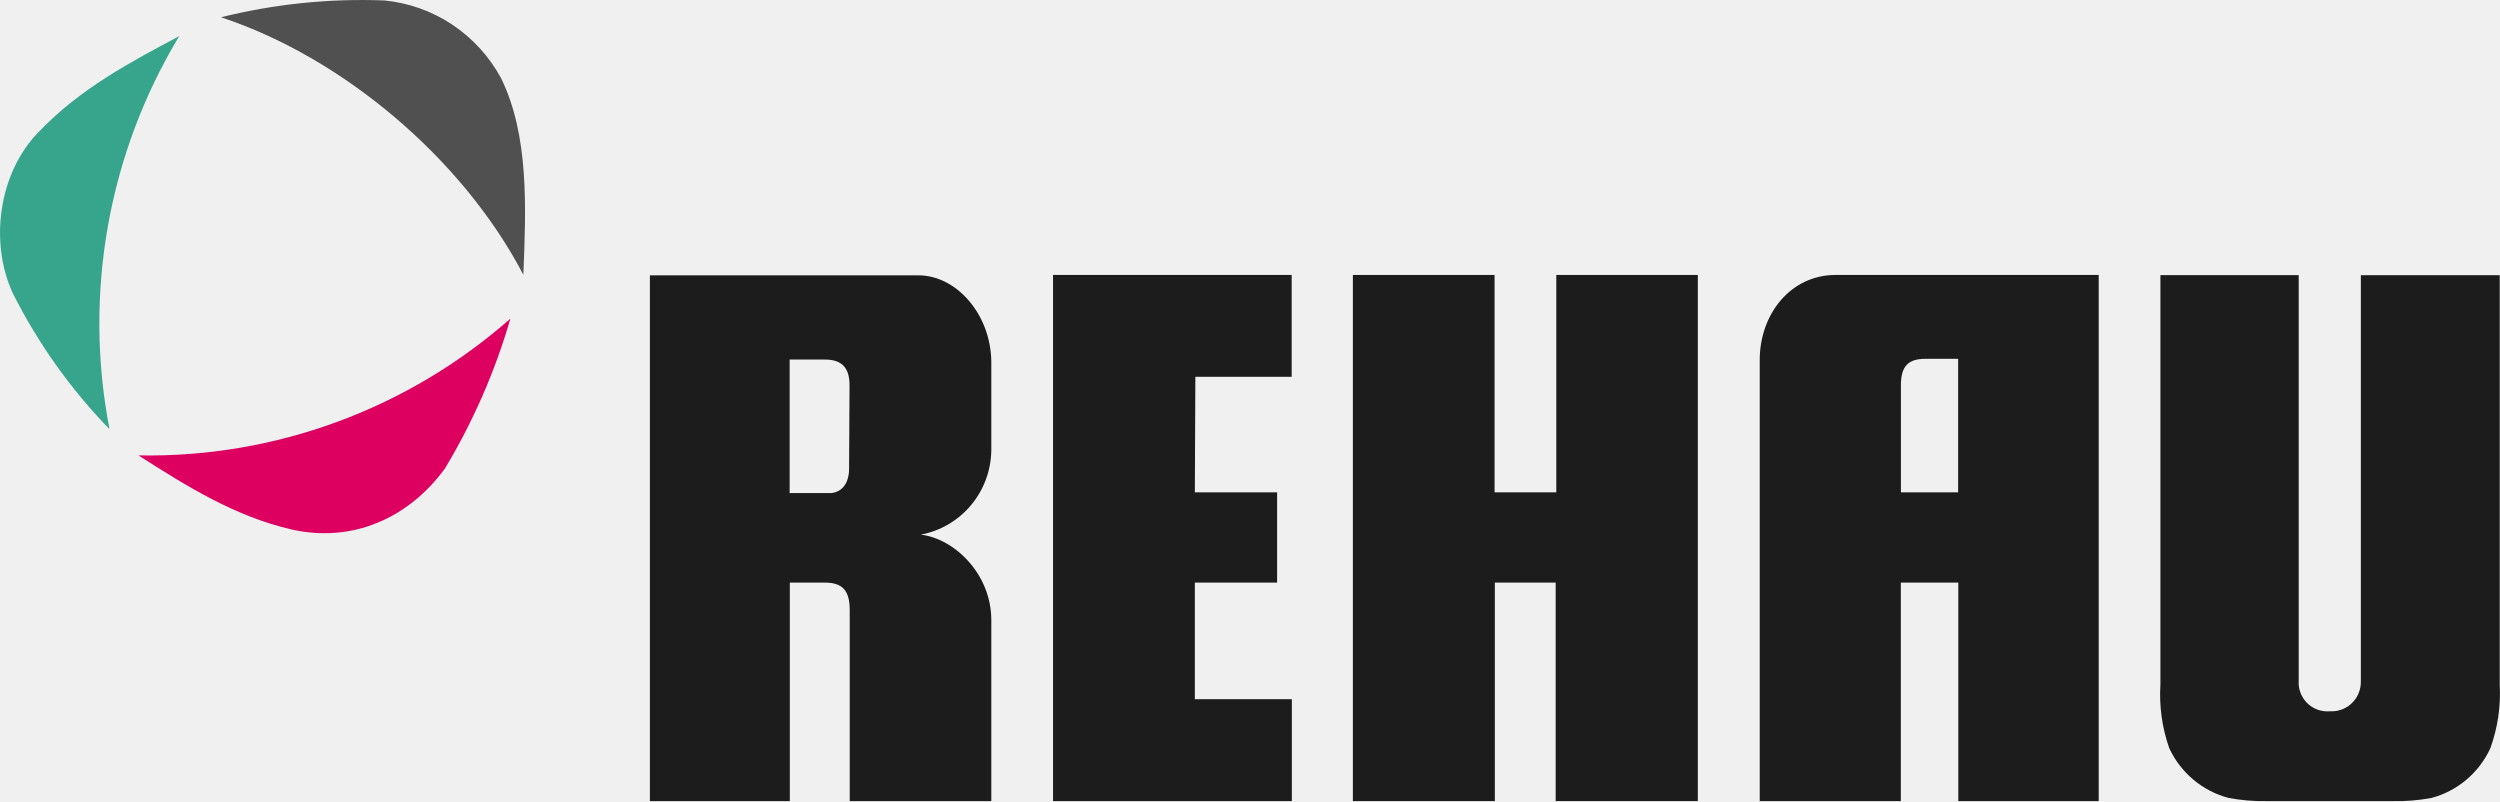
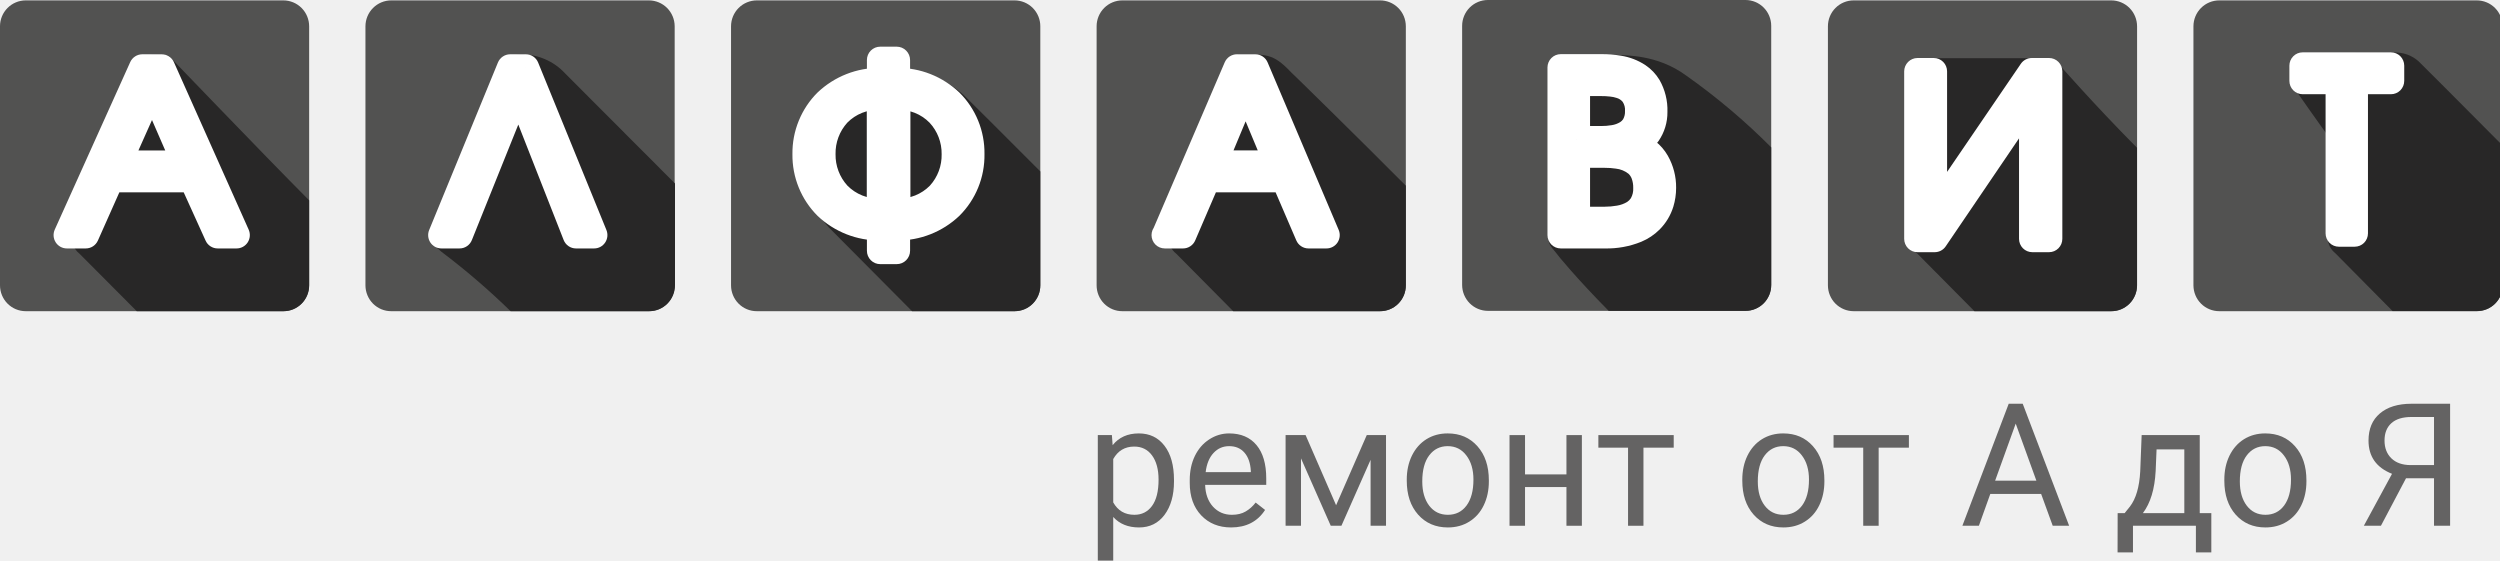
- <svg xmlns="http://www.w3.org/2000/svg" width="156" height="50" viewBox="0 0 156 50" fill="none">
-   <path d="M11.187 2.25C8.122 3.888 4.996 5.521 2.383 8.265C-0.05 10.77 -0.682 15.041 0.781 18.263C2.354 21.399 4.396 24.273 6.834 26.783C5.199 18.343 6.752 9.592 11.187 2.25V2.25Z" fill="#37A58C" />
-   <path d="M8.639 28.416C11.649 30.343 14.659 32.215 18.158 33.031C21.977 33.909 25.509 32.331 27.765 29.232C29.522 26.308 30.895 23.166 31.848 19.884C25.427 25.535 17.156 28.576 8.639 28.416V28.416Z" fill="#DD0060" />
-   <path d="M31.265 4.877C30.535 3.528 29.489 2.381 28.218 1.535C26.947 0.69 25.49 0.172 23.974 0.028C20.547 -0.105 17.119 0.249 13.789 1.078C21.311 3.549 28.844 9.842 32.657 17.146C32.828 12.942 33.015 8.443 31.265 4.877Z" fill="#505050" />
-   <path d="M155.4 46.684C155.857 45.417 156.056 44.07 155.983 42.724V17.174H147.317V42.524C147.321 42.765 147.277 43.004 147.189 43.228C147.102 43.452 146.971 43.656 146.805 43.828C146.639 44.001 146.441 44.139 146.222 44.235C146.003 44.33 145.767 44.381 145.529 44.385H145.342C144.871 44.417 144.406 44.26 144.05 43.948C143.693 43.636 143.473 43.194 143.438 42.719V17.169H134.81V42.719C134.727 44.064 134.914 45.413 135.36 46.684C135.714 47.444 136.229 48.117 136.869 48.653C137.509 49.19 138.258 49.578 139.063 49.789C139.838 49.936 140.625 50.003 141.413 49.989H149.331C150.122 50.004 150.913 49.941 151.692 49.8C152.5 49.59 153.251 49.202 153.893 48.663C154.534 48.124 155.049 47.448 155.4 46.684V46.684Z" fill="#1C1C1C" />
-   <path d="M114.539 17.157C111.738 17.157 109.785 19.601 109.807 22.523V49.989H118.611V36.353H122.198V49.989H130.958V17.157H114.539ZM122.187 30.721H118.616V24.056C118.616 22.84 119.068 22.39 120.163 22.39H122.187V30.721Z" fill="#1C1C1C" />
-   <path d="M97.113 17.157V30.721H93.261V17.157H84.419V49.989H93.278V36.353H97.074V49.989H105.944V17.157H97.113Z" fill="#1C1C1C" />
-   <path d="M74.591 23.512H80.6V17.157H65.71V49.989H80.611V43.629H74.558V36.353H79.692V30.721H74.558L74.591 23.512Z" fill="#1C1C1C" />
-   <path d="M57.457 33.361C58.679 33.133 59.786 32.484 60.589 31.525C61.391 30.566 61.84 29.356 61.858 28.101V22.547C61.809 19.575 59.658 17.181 57.313 17.181H40.553V49.991H49.285V36.355H51.486C52.587 36.355 53.022 36.871 53.022 38.06V49.991H61.858V38.699C61.858 35.8 59.542 33.605 57.457 33.361ZM52.983 29.101C53.016 30.09 52.603 30.678 51.883 30.767H49.274V22.436H51.475C52.576 22.436 53.027 22.991 53.011 24.102L52.983 29.101Z" fill="#1C1C1C" />
+ <svg xmlns="http://www.w3.org/2000/svg" width="183" height="41" viewBox="0 0 183 41" fill="none">
+   <g clip-path="url(#clip0_289_464)">
+     <path d="M85.936 35.241C85.936 36.251 85.706 37.065 85.246 37.683C84.787 38.3 84.164 38.609 83.379 38.609C82.578 38.609 81.948 38.353 81.488 37.842V41.038H80.359V31.849H81.39L81.445 32.585C81.905 32.012 82.543 31.726 83.361 31.726C84.154 31.726 84.78 32.027 85.24 32.628C85.704 33.229 85.936 34.065 85.936 35.137V35.241ZM84.807 35.112C84.807 34.364 84.648 33.773 84.331 33.339C84.014 32.906 83.579 32.689 83.025 32.689C82.342 32.689 81.83 32.994 81.488 33.603V36.775C81.826 37.38 82.342 37.683 83.038 37.683C83.579 37.683 84.008 37.468 84.325 37.039C84.646 36.605 84.807 35.963 84.807 35.112Z" fill="#646363" />
+     <path d="M90.115 38.609C89.22 38.609 88.492 38.315 87.93 37.726C87.369 37.133 87.089 36.341 87.089 35.352V35.143C87.089 34.484 87.213 33.898 87.461 33.382C87.713 32.863 88.063 32.458 88.51 32.168C88.962 31.873 89.45 31.726 89.974 31.726C90.832 31.726 91.499 32.01 91.975 32.579C92.451 33.147 92.689 33.961 92.689 35.02V35.493H88.217C88.234 36.147 88.423 36.677 88.785 37.081C89.151 37.482 89.614 37.683 90.176 37.683C90.574 37.683 90.912 37.601 91.188 37.437C91.465 37.274 91.707 37.057 91.914 36.787L92.604 37.327C92.051 38.182 91.221 38.609 90.115 38.609ZM89.974 32.658C89.519 32.658 89.136 32.826 88.827 33.161C88.518 33.493 88.327 33.959 88.254 34.56H91.561V34.474C91.528 33.898 91.373 33.452 91.097 33.137C90.82 32.818 90.446 32.658 89.974 32.658Z" fill="#646363" />
+     <path d="M97.802 36.983L100.047 31.849H101.456V38.486H100.327V33.658L98.192 38.486H97.411L95.233 33.554V38.486H94.105V31.849H95.569L97.802 36.983Z" fill="#646363" />
+     <path d="M102.975 35.106C102.975 34.456 103.101 33.871 103.353 33.352C103.61 32.832 103.963 32.431 104.415 32.149C104.87 31.867 105.389 31.726 105.971 31.726C106.869 31.726 107.595 32.039 108.149 32.665C108.706 33.29 108.984 34.123 108.984 35.161V35.241C108.984 35.887 108.86 36.468 108.612 36.983C108.368 37.495 108.016 37.893 107.557 38.18C107.101 38.466 106.577 38.609 105.983 38.609C105.088 38.609 104.362 38.296 103.805 37.67C103.252 37.045 102.975 36.217 102.975 35.186V35.106ZM104.11 35.241C104.11 35.977 104.279 36.568 104.616 37.014C104.958 37.46 105.413 37.683 105.983 37.683C106.556 37.683 107.012 37.458 107.349 37.008C107.687 36.554 107.856 35.92 107.856 35.106C107.856 34.378 107.683 33.789 107.337 33.339C106.996 32.886 106.54 32.658 105.971 32.658C105.413 32.658 104.964 32.881 104.622 33.327C104.281 33.773 104.11 34.411 104.11 35.241Z" fill="#646363" />
+     <path d="M115.793 38.486H114.664V35.652H111.632V38.486H110.497V31.849H111.632V34.726H114.664V31.849H115.793V38.486Z" fill="#646363" />
+     <path d="M122.516 32.769H120.301V38.486H119.173V32.769H117.001V31.849H122.516V32.769Z" fill="#646363" />
+     <path d="M127.536 35.106C127.536 34.456 127.662 33.871 127.914 33.352C128.17 32.832 128.524 32.431 128.976 32.149C129.431 31.867 129.95 31.726 130.531 31.726C131.43 31.726 132.156 32.039 132.709 32.665C133.267 33.29 133.545 34.123 133.545 35.161V35.241C133.545 35.887 133.421 36.468 133.173 36.983C132.929 37.495 132.577 37.893 132.118 38.18C131.662 38.466 131.137 38.609 130.544 38.609C129.649 38.609 128.923 38.296 128.366 37.67C127.813 37.045 127.536 36.217 127.536 35.186V35.106ZM128.671 35.241C128.671 35.977 128.839 36.568 129.177 37.014C129.519 37.46 129.974 37.683 130.544 37.683C131.117 37.683 131.573 37.458 131.91 37.008C132.248 36.554 132.417 35.92 132.417 35.106C132.417 34.378 132.244 33.789 131.898 33.339C131.556 32.886 131.101 32.658 130.531 32.658C129.974 32.658 129.525 32.881 129.183 33.327C128.842 33.773 128.671 34.411 128.671 35.241Z" fill="#646363" />
+     <path d="M139.731 32.769H137.517V38.486H136.388V32.769H134.216V31.849H139.731V32.769Z" fill="#646363" />
+     <path d="M149.411 36.155H145.69L144.854 38.486H143.646L147.038 29.554H148.063L151.461 38.486H150.259L149.411 36.155ZM146.043 35.186H149.063L147.55 31.008L146.043 35.186Z" fill="#646363" />
+     <path d="M155.524 37.56L155.915 37.075C156.354 36.503 156.604 35.644 156.665 34.499L156.769 31.849H161.021V37.56H161.869V40.437H160.74V38.486H156.134V40.437H155.006L155.012 37.56H155.524ZM156.86 37.56H159.892V32.898H157.861L157.794 34.48C157.725 35.801 157.413 36.828 156.86 37.56Z" fill="#646363" />
+     <path d="M162.821 35.106C162.821 34.456 162.947 33.871 163.199 33.352C163.455 32.832 163.809 32.431 164.261 32.149C164.716 31.867 165.235 31.726 165.816 31.726C166.715 31.726 167.441 32.039 167.994 32.665C168.551 33.29 168.83 34.123 168.83 35.161V35.241C168.83 35.887 168.706 36.468 168.458 36.983C168.214 37.495 167.862 37.893 167.402 38.18C166.947 38.466 166.422 38.609 165.828 38.609C164.934 38.609 164.208 38.296 163.65 37.67C163.097 37.045 162.821 36.217 162.821 35.186V35.106ZM163.956 35.241C163.956 35.977 164.124 36.568 164.462 37.014C164.804 37.46 165.259 37.683 165.828 37.683C166.402 37.683 166.857 37.458 167.195 37.008C167.533 36.554 167.701 35.92 167.701 35.106C167.701 34.378 167.529 33.789 167.183 33.339C166.841 32.886 166.386 32.658 165.816 32.658C165.259 32.658 164.81 32.881 164.468 33.327C164.126 33.773 163.956 34.411 163.956 35.241Z" fill="#646363" />
+     <path d="M178.17 38.486V35.008H176.121L174.284 38.486H173.034L175.096 34.683C173.949 34.229 173.375 33.417 173.375 32.248C173.375 31.397 173.652 30.736 174.205 30.266C174.762 29.792 175.535 29.554 176.523 29.554H179.348V38.486H178.17ZM174.547 32.248C174.547 32.787 174.713 33.221 175.047 33.548C175.384 33.875 175.852 34.041 176.45 34.045H178.17V30.524H176.505C175.87 30.524 175.384 30.675 175.047 30.978C174.713 31.28 174.547 31.703 174.547 32.248Z" fill="#646363" />
+     <path d="M20.742 22.779H1.883C1.636 22.779 1.391 22.73 1.163 22.635C0.934 22.54 0.727 22.401 0.552 22.225C0.377 22.049 0.238 21.84 0.143 21.61C0.049 21.381 0 21.134 0 20.886L0 1.923C0 1.421 0.198 0.939 0.552 0.584C0.905 0.229 1.384 0.029 1.883 0.029H20.742C21.242 0.029 21.721 0.229 22.075 0.584C22.429 0.939 22.629 1.42 22.63 1.923V20.886C22.63 21.135 22.581 21.381 22.486 21.611C22.391 21.842 22.252 22.05 22.076 22.227C21.901 22.402 21.693 22.542 21.464 22.637C21.235 22.732 20.989 22.78 20.742 22.779Z" fill="#525251" />
+     <path d="M11.009 4.066C10.383 4.066 10.131 4.3 9.908 4.891L5.34 16.834C5.224 17.139 5.209 17.473 5.296 17.786C5.384 18.1 5.569 18.377 5.825 18.577C5.854 18.611 7.694 20.461 10.01 22.779H20.742C20.99 22.78 21.235 22.732 21.464 22.637C21.693 22.542 21.901 22.402 22.077 22.226C22.252 22.05 22.392 21.841 22.486 21.611C22.581 21.381 22.63 21.135 22.63 20.886V14.667C18.844 10.855 12.563 4.285 12.495 4.232C12.213 3.866 11.568 4.012 11.092 4.012" fill="#282727" />
+     <path d="M4.893 17.21H6.276L8.13 13.101H14.077L15.931 17.21H17.319L11.839 4.949H10.417L4.893 17.21ZM8.635 11.988L11.13 6.375L13.591 11.988H8.635Z" fill="white" />
+     <path d="M4.893 17.21V18.186H6.276C6.464 18.187 6.648 18.133 6.805 18.031C6.963 17.928 7.088 17.782 7.165 17.61L8.737 14.077H13.446L15.048 17.61C15.124 17.782 15.248 17.927 15.405 18.029C15.562 18.131 15.744 18.186 15.931 18.186H17.319C17.481 18.186 17.641 18.145 17.783 18.067C17.925 17.989 18.045 17.876 18.133 17.74C18.221 17.603 18.273 17.446 18.285 17.284C18.298 17.121 18.269 16.959 18.203 16.81L12.727 4.544C12.65 4.373 12.525 4.228 12.367 4.127C12.21 4.026 12.026 3.972 11.839 3.973H10.417C10.231 3.973 10.048 4.027 9.892 4.128C9.735 4.229 9.611 4.374 9.533 4.544L4.009 16.805C3.942 16.954 3.913 17.117 3.924 17.28C3.936 17.443 3.988 17.601 4.076 17.738C4.164 17.876 4.285 17.989 4.428 18.067C4.57 18.145 4.73 18.186 4.893 18.186V17.21L5.776 17.61L11.043 5.925H11.213L16.446 17.61L17.334 17.21V16.234H16.572L14.975 12.691C14.896 12.519 14.769 12.374 14.61 12.273C14.45 12.173 14.265 12.121 14.077 12.124H8.131C7.945 12.124 7.763 12.177 7.606 12.277C7.45 12.378 7.325 12.521 7.247 12.691L5.655 16.229H4.893V17.205L5.776 17.606L4.893 17.205V17.21ZM8.635 11.988L9.519 12.388L11.126 8.786L12.096 11.016H8.635V11.992L9.519 12.393L8.635 11.992V12.969H13.591C13.752 12.968 13.911 12.928 14.053 12.851C14.194 12.774 14.315 12.662 14.403 12.527C14.491 12.391 14.544 12.236 14.557 12.074C14.571 11.913 14.544 11.751 14.48 11.602L12.019 5.979C11.943 5.806 11.818 5.659 11.66 5.556C11.503 5.453 11.319 5.398 11.13 5.398C10.943 5.398 10.759 5.452 10.601 5.554C10.444 5.656 10.319 5.802 10.242 5.974L7.766 11.592C7.701 11.741 7.673 11.904 7.686 12.066C7.699 12.228 7.752 12.384 7.841 12.52C7.929 12.657 8.05 12.768 8.192 12.846C8.334 12.923 8.493 12.964 8.655 12.964V11.988H8.635Z" fill="white" />
+     <path d="M47.497 22.779H28.639C28.392 22.78 28.146 22.732 27.917 22.637C27.688 22.542 27.48 22.402 27.304 22.227C27.129 22.05 26.99 21.842 26.895 21.611C26.8 21.381 26.751 21.135 26.751 20.886V1.923C26.752 1.42 26.952 0.939 27.306 0.584C27.66 0.229 28.139 0.029 28.639 0.029H47.497C47.997 0.029 48.477 0.229 48.831 0.584C49.185 0.939 49.384 1.42 49.386 1.923V20.886C49.386 21.135 49.337 21.381 49.242 21.611C49.147 21.842 49.008 22.05 48.832 22.227C48.657 22.402 48.449 22.542 48.22 22.637C47.991 22.732 47.745 22.78 47.497 22.779Z" fill="#525251" />
+     <path d="M37.479 4.056L36.945 4.139C36.532 4.139 32.037 15.795 32.037 16.629L31.421 17.157C31.421 17.645 31.96 18.133 32.314 18.43C34.091 19.772 35.782 21.224 37.377 22.779H47.522C47.77 22.78 48.015 22.732 48.244 22.637C48.473 22.542 48.681 22.402 48.857 22.226C49.032 22.05 49.172 21.841 49.266 21.611C49.361 21.381 49.41 21.135 49.41 20.886V13.432C45.75 9.762 41.416 5.418 41.362 5.369C40.948 4.921 40.444 4.566 39.883 4.327C39.323 4.088 38.718 3.971 38.11 3.983" fill="#282727" />
+     <path d="M38.493 4.944H37.347L32.309 17.21H33.639L37.92 6.487L42.162 17.21H43.492L38.493 4.944Z" fill="white" />
+     <path d="M38.493 4.949V3.973H37.343C37.152 3.974 36.965 4.031 36.806 4.138C36.647 4.245 36.523 4.396 36.45 4.573L31.416 16.834C31.354 16.983 31.33 17.144 31.345 17.304C31.36 17.464 31.415 17.618 31.503 17.752C31.592 17.886 31.713 17.996 31.854 18.072C31.996 18.148 32.154 18.187 32.314 18.186H33.639C33.834 18.187 34.024 18.128 34.185 18.018C34.346 17.909 34.47 17.753 34.542 17.571L37.94 9.118L41.26 17.571C41.332 17.752 41.456 17.907 41.616 18.017C41.776 18.127 41.965 18.186 42.158 18.186H43.493C43.653 18.186 43.809 18.146 43.95 18.071C44.091 17.995 44.21 17.885 44.299 17.752C44.387 17.619 44.442 17.466 44.458 17.307C44.474 17.148 44.451 16.987 44.391 16.839L39.391 4.578C39.318 4.399 39.194 4.246 39.034 4.138C38.874 4.031 38.686 3.973 38.493 3.973V4.949L37.595 5.315L42.595 17.571L43.493 17.201V16.224H42.823L38.833 6.126C38.761 5.945 38.636 5.79 38.476 5.681C38.316 5.573 38.126 5.514 37.933 5.514C37.739 5.514 37.55 5.573 37.389 5.681C37.229 5.79 37.105 5.945 37.032 6.126L33.008 16.234H32.314V17.21L33.207 17.581L37.993 5.925H38.479V4.949L37.581 5.315L38.479 4.949H38.493Z" fill="white" />
+     <path d="M74.268 22.779H55.4C55.152 22.78 54.907 22.732 54.678 22.637C54.449 22.542 54.24 22.402 54.065 22.227C53.89 22.05 53.751 21.842 53.656 21.611C53.561 21.381 53.512 21.135 53.512 20.886V1.923C53.513 1.42 53.712 0.939 54.066 0.584C54.42 0.229 54.9 0.029 55.4 0.029H74.268C74.515 0.029 74.76 0.078 74.989 0.173C75.217 0.269 75.425 0.408 75.6 0.584C75.775 0.76 75.913 0.969 76.008 1.198C76.103 1.428 76.151 1.674 76.151 1.923V20.886C76.151 21.134 76.103 21.381 76.008 21.61C75.913 21.84 75.775 22.049 75.6 22.225C75.425 22.401 75.217 22.54 74.989 22.635C74.76 22.73 74.515 22.779 74.268 22.779Z" fill="#525251" />
+     <path d="M65.399 4.969C63.516 4.969 61.73 5.291 60.409 6.736C59.812 7.35 59.349 8.082 59.05 8.887C58.751 9.691 58.622 10.549 58.672 11.407C58.663 13.346 59.379 15.219 60.676 16.654L66.763 22.779H74.268C74.515 22.779 74.76 22.73 74.989 22.635C75.217 22.54 75.425 22.401 75.6 22.225C75.775 22.049 75.913 21.84 76.008 21.61C76.103 21.381 76.151 21.134 76.151 20.886V12.549C73.215 9.596 70.574 6.985 70.535 6.946C69.132 5.705 67.34 5 65.472 4.954" fill="#282727" />
+     <path d="M64.429 18.357H65.647V16.625C68.793 16.625 71.098 14.355 71.098 11.285C71.098 8.215 68.793 5.96 65.647 5.945V4.393H64.429V5.945C61.278 5.945 58.973 8.215 58.973 11.285C58.973 14.355 61.278 16.605 64.429 16.625V18.357ZM64.429 15.507C63.868 15.534 63.309 15.443 62.785 15.241C62.261 15.039 61.785 14.729 61.387 14.332C60.989 13.935 60.676 13.46 60.471 12.935C60.265 12.41 60.17 11.848 60.191 11.285C60.17 10.721 60.265 10.159 60.471 9.635C60.676 9.11 60.989 8.634 61.387 8.237C61.785 7.84 62.261 7.531 62.785 7.329C63.309 7.127 63.868 7.036 64.429 7.063V15.507ZM65.647 7.063C66.209 7.034 66.77 7.123 67.295 7.324C67.82 7.525 68.298 7.834 68.698 8.232C69.098 8.629 69.412 9.105 69.618 9.631C69.825 10.157 69.921 10.72 69.899 11.285C69.921 11.848 69.826 12.409 69.62 12.934C69.414 13.458 69.103 13.934 68.705 14.33C68.307 14.727 67.832 15.037 67.308 15.239C66.785 15.442 66.226 15.533 65.666 15.507V7.063H65.647Z" fill="white" />
+     <path d="M64.428 18.357V19.334H65.647C65.904 19.334 66.151 19.231 66.333 19.047C66.515 18.864 66.618 18.616 66.618 18.357V16.625H65.647V17.601C67.347 17.62 68.989 16.974 70.224 15.8C70.818 15.211 71.287 14.507 71.603 13.731C71.919 12.956 72.076 12.123 72.064 11.285C72.076 10.446 71.919 9.614 71.603 8.838C71.287 8.062 70.818 7.359 70.224 6.77C68.989 5.595 67.347 4.949 65.647 4.969V5.945H66.618V4.393C66.617 4.134 66.513 3.887 66.331 3.705C66.15 3.521 65.904 3.418 65.647 3.417H64.428C64.171 3.417 63.924 3.52 63.742 3.703C63.56 3.886 63.458 4.134 63.458 4.393V5.945H64.428V4.969C62.727 4.949 61.084 5.595 59.846 6.77C59.253 7.359 58.785 8.063 58.469 8.839C58.153 9.615 57.995 10.447 58.006 11.285C57.995 12.123 58.153 12.955 58.469 13.731C58.785 14.507 59.253 15.21 59.846 15.8C61.084 16.975 62.727 17.621 64.428 17.601V16.625H63.458V18.357C63.458 18.616 63.56 18.864 63.742 19.047C63.924 19.231 64.171 19.334 64.428 19.334V18.357H65.399V16.625C65.399 16.366 65.297 16.117 65.115 15.934C64.933 15.751 64.686 15.648 64.428 15.648C63.228 15.672 62.067 15.224 61.191 14.399C60.784 13.992 60.463 13.506 60.248 12.971C60.032 12.435 59.927 11.862 59.938 11.285C59.927 10.708 60.032 10.134 60.248 9.599C60.463 9.064 60.784 8.578 61.191 8.171C62.067 7.346 63.228 6.897 64.428 6.921C64.686 6.921 64.933 6.818 65.115 6.635C65.297 6.452 65.399 6.204 65.399 5.945V5.369H65.647V4.393H64.676V5.945C64.676 6.204 64.778 6.452 64.96 6.635C65.142 6.818 65.389 6.921 65.647 6.921C66.846 6.896 68.006 7.345 68.88 8.171C69.287 8.577 69.609 9.063 69.824 9.598C70.04 10.134 70.144 10.707 70.132 11.285C70.144 11.862 70.04 12.436 69.824 12.971C69.609 13.507 69.287 13.992 68.88 14.399C68.006 15.225 66.846 15.674 65.647 15.648C65.389 15.648 65.142 15.751 64.96 15.934C64.778 16.117 64.676 16.366 64.676 16.625V17.381H64.428V18.357ZM64.428 15.507V14.531H64.404C63.965 14.547 63.528 14.473 63.119 14.31C62.71 14.148 62.34 13.902 62.031 13.589C61.458 12.961 61.147 12.136 61.162 11.285C61.144 10.435 61.452 9.61 62.021 8.981C62.33 8.667 62.7 8.421 63.109 8.259C63.518 8.097 63.955 8.022 64.394 8.039H64.419V7.063H63.448V15.507H64.419V14.531V15.507H65.389V7.063C65.389 6.804 65.287 6.556 65.105 6.372C64.923 6.189 64.676 6.087 64.419 6.087H64.38C63.678 6.069 62.98 6.198 62.329 6.464C61.678 6.73 61.089 7.128 60.599 7.634C59.692 8.629 59.199 9.935 59.22 11.285C59.203 12.636 59.701 13.943 60.613 14.936C61.105 15.44 61.694 15.838 62.344 16.104C62.995 16.37 63.692 16.499 64.394 16.483H64.433C64.691 16.483 64.938 16.38 65.12 16.197C65.302 16.014 65.404 15.766 65.404 15.507H64.428ZM65.647 7.063V8.039H65.676C66.114 8.022 66.551 8.097 66.959 8.259C67.367 8.421 67.737 8.667 68.045 8.981C68.624 9.605 68.941 10.431 68.928 11.285C68.947 12.135 68.64 12.96 68.069 13.589C67.761 13.902 67.391 14.148 66.983 14.31C66.575 14.472 66.138 14.547 65.7 14.531H65.671V15.507H66.642V7.063H65.671H64.7V15.507C64.7 15.766 64.802 16.014 64.985 16.197C65.167 16.38 65.414 16.483 65.671 16.483H65.715C66.416 16.499 67.113 16.369 67.763 16.103C68.412 15.837 69.001 15.44 69.491 14.936C70.4 13.942 70.894 12.635 70.87 11.285C70.89 9.933 70.391 8.625 69.477 7.634C68.987 7.129 68.398 6.731 67.749 6.465C67.099 6.198 66.402 6.07 65.7 6.087H65.656C65.399 6.087 65.152 6.189 64.97 6.372C64.788 6.556 64.686 6.804 64.686 7.063H65.647Z" fill="white" />
+     <path d="M101.014 22.779H82.156C81.908 22.78 81.663 22.732 81.434 22.637C81.206 22.542 80.998 22.402 80.823 22.226C80.648 22.05 80.509 21.841 80.415 21.611C80.32 21.381 80.272 21.134 80.272 20.886V1.923C80.272 1.421 80.471 0.939 80.824 0.584C81.177 0.229 81.656 0.029 82.156 0.029H101.014C101.262 0.028 101.508 0.076 101.738 0.171C101.967 0.265 102.176 0.405 102.352 0.581C102.528 0.756 102.668 0.966 102.763 1.196C102.858 1.427 102.907 1.674 102.907 1.923V20.886C102.907 21.134 102.858 21.381 102.764 21.61C102.669 21.84 102.53 22.049 102.356 22.225C102.181 22.401 101.973 22.54 101.745 22.635C101.516 22.73 101.271 22.779 101.024 22.779H101.014Z" fill="#525251" />
+     <path d="M90.922 4.359L90.718 4.246C89.883 4.246 89.689 4.593 89.349 5.432L85.519 17.376C85.519 17.607 85.571 17.835 85.672 18.042C85.773 18.25 85.92 18.431 86.102 18.572C86.131 18.606 87.981 20.476 90.272 22.779H101.014C101.262 22.781 101.508 22.733 101.738 22.638C101.967 22.544 102.176 22.404 102.352 22.228C102.528 22.052 102.667 21.843 102.763 21.613C102.858 21.382 102.907 21.135 102.907 20.886V13.593C99.441 10.104 94.563 5.33 94.514 5.296C93.155 3.861 92.679 3.983 90.563 3.983" fill="#282727" />
+     <path d="M85.282 17.21H86.603L88.345 13.101H94.02L95.782 17.21H97.102L91.894 4.949H90.544L85.282 17.21ZM88.831 11.988L91.204 6.375L93.544 11.988H88.831Z" fill="white" />
+     <path d="M85.282 18.186H86.603C86.792 18.186 86.977 18.13 87.134 18.024C87.292 17.92 87.416 17.771 87.491 17.596L89.005 14.077H93.374L94.888 17.596C94.963 17.771 95.087 17.92 95.245 18.024C95.403 18.13 95.588 18.186 95.777 18.186H97.097C97.258 18.187 97.416 18.147 97.558 18.07C97.7 17.994 97.82 17.883 97.909 17.748C97.997 17.613 98.051 17.458 98.065 17.297C98.08 17.135 98.054 16.973 97.99 16.825L92.787 4.564C92.712 4.388 92.587 4.239 92.428 4.134C92.269 4.029 92.084 3.973 91.894 3.973H90.544C90.355 3.972 90.169 4.028 90.01 4.132C89.852 4.236 89.727 4.384 89.651 4.559L84.389 16.82C84.338 16.938 84.311 17.064 84.309 17.193C84.307 17.321 84.331 17.449 84.378 17.569C84.425 17.688 84.495 17.797 84.584 17.889C84.673 17.981 84.779 18.055 84.896 18.106C85.133 18.209 85.401 18.213 85.641 18.117C85.76 18.07 85.868 17.999 85.96 17.91C86.051 17.82 86.125 17.714 86.175 17.596L91.18 5.925H91.258L96.233 17.596L97.126 17.21V16.234H96.447L94.932 12.715C94.858 12.54 94.734 12.391 94.576 12.286C94.418 12.181 94.233 12.125 94.044 12.124H88.345C88.156 12.125 87.971 12.181 87.813 12.286C87.656 12.391 87.532 12.54 87.457 12.715L85.942 16.234H85.263C85.005 16.234 84.758 16.337 84.576 16.52C84.394 16.703 84.292 16.951 84.292 17.21C84.292 17.469 84.394 17.717 84.576 17.901C84.758 18.084 85.005 18.186 85.263 18.186H85.282ZM88.831 11.988L89.724 12.373L91.18 8.883L92.068 11.011H88.831V11.988L89.724 12.373L88.831 11.988V12.964H93.544C93.704 12.964 93.862 12.925 94.003 12.849C94.144 12.773 94.264 12.664 94.353 12.53C94.442 12.396 94.497 12.242 94.512 12.082C94.528 11.922 94.504 11.76 94.442 11.612L92.097 5.994C92.023 5.818 91.898 5.668 91.74 5.562C91.581 5.456 91.395 5.4 91.204 5.4C91.014 5.4 90.828 5.456 90.669 5.562C90.51 5.668 90.386 5.818 90.311 5.994L87.937 11.612C87.874 11.76 87.849 11.922 87.863 12.084C87.877 12.245 87.931 12.399 88.02 12.534C88.109 12.668 88.23 12.778 88.371 12.854C88.512 12.93 88.67 12.969 88.831 12.969V11.992V11.988Z" fill="white" />
+     <path d="M127.77 22.755H108.912C108.412 22.754 107.933 22.553 107.58 22.197C107.227 21.841 107.028 21.359 107.028 20.856V1.894C107.028 1.392 107.227 0.91 107.58 0.555C107.933 0.2 108.412 0 108.912 0L127.77 0C128.269 0 128.749 0.2 129.102 0.555C129.455 0.91 129.653 1.392 129.653 1.894V20.856C129.654 21.105 129.606 21.352 129.511 21.582C129.417 21.813 129.278 22.022 129.103 22.199C128.928 22.375 128.721 22.515 128.492 22.61C128.263 22.706 128.018 22.755 127.77 22.755Z" fill="#525251" />
+     <path d="M116.931 4.041H114.441C113.606 4.041 113.349 4.569 113.349 5.403V17.352C113.349 17.84 113.436 17.957 113.931 18.543C113.931 18.582 115.465 20.446 117.756 22.755H127.77C128.018 22.755 128.263 22.706 128.492 22.61C128.721 22.515 128.929 22.375 129.104 22.199C129.279 22.022 129.417 21.813 129.512 21.582C129.606 21.352 129.654 21.105 129.654 20.856V10.787C127.735 8.859 125.655 7.102 123.435 5.535C121.29 3.958 118.979 4.071 118.237 4.012L116.931 4.041Z" fill="#282727" />
+     <path d="M114.246 17.21H117.469C121.319 17.21 121.717 14.706 121.717 13.745C121.717 12.471 121.129 11.08 119.663 10.631C120.092 10.386 120.45 10.031 120.698 9.602C120.947 9.174 121.079 8.687 121.081 8.19C121.081 5.105 118.406 4.959 117.197 4.959H114.256V17.21H114.246ZM115.421 16.107V11.309H117.469C118.629 11.309 120.522 11.524 120.522 13.75C120.522 15.887 118.581 16.083 117.469 16.083L115.421 16.107ZM115.421 10.211V6.057H117.188C118.047 6.057 119.911 6.106 119.911 8.127C119.911 10.016 118.173 10.201 117.188 10.201L115.421 10.211Z" fill="white" />
+     <path d="M114.246 17.21V18.186H117.469C118.383 18.208 119.291 18.042 120.139 17.698C120.641 17.49 121.098 17.185 121.484 16.8C121.948 16.334 122.293 15.761 122.488 15.131C122.623 14.685 122.692 14.221 122.692 13.755C122.702 12.926 122.49 12.111 122.081 11.392C121.614 10.577 120.852 9.974 119.955 9.708L119.668 10.64L120.192 11.465C120.668 11.168 121.08 10.78 121.406 10.323C121.838 9.697 122.065 8.952 122.056 8.19C122.082 7.374 121.882 6.566 121.479 5.857C121.217 5.42 120.862 5.047 120.44 4.764C119.897 4.409 119.285 4.174 118.644 4.076C118.163 3.995 117.676 3.957 117.188 3.963H114.246C113.989 3.963 113.742 4.066 113.56 4.249C113.378 4.432 113.275 4.681 113.275 4.94V17.21C113.275 17.469 113.378 17.717 113.56 17.901C113.742 18.084 113.989 18.186 114.246 18.186V17.21H115.217V5.925H117.188C117.512 5.921 117.837 5.94 118.159 5.984C118.654 6.033 119.125 6.223 119.518 6.531C119.696 6.689 119.834 6.888 119.921 7.112C120.049 7.453 120.11 7.816 120.1 8.18C120.11 8.541 120.005 8.895 119.799 9.191C119.621 9.439 119.395 9.648 119.134 9.806C118.978 9.906 118.853 10.049 118.775 10.219C118.697 10.388 118.669 10.576 118.694 10.761C118.719 10.946 118.796 11.12 118.916 11.262C119.036 11.404 119.195 11.508 119.372 11.563C119.805 11.689 120.172 11.98 120.396 12.373C120.628 12.792 120.745 13.265 120.736 13.745C120.735 13.98 120.706 14.214 120.649 14.443C120.593 14.654 120.508 14.856 120.396 15.043C120.186 15.385 119.883 15.659 119.523 15.834C118.875 16.127 118.169 16.264 117.46 16.234H114.232V17.21H114.246ZM115.421 16.107H116.392V12.285H117.469C117.742 12.283 118.015 12.303 118.285 12.344C118.621 12.38 118.941 12.51 119.207 12.72C119.31 12.818 119.39 12.938 119.44 13.071C119.521 13.293 119.559 13.528 119.552 13.764C119.567 14.023 119.508 14.28 119.382 14.506C119.31 14.617 119.216 14.712 119.105 14.784C118.877 14.92 118.625 15.011 118.362 15.053C118.068 15.105 117.769 15.131 117.469 15.131H115.416V16.107V17.083H117.469C118.287 17.106 119.099 16.939 119.843 16.595C120.324 16.358 120.732 15.994 121.023 15.541C121.352 15.005 121.52 14.385 121.508 13.755C121.526 13.117 121.372 12.486 121.061 11.929C120.851 11.572 120.568 11.265 120.231 11.026C119.793 10.727 119.297 10.524 118.775 10.431C118.354 10.356 117.926 10.32 117.498 10.323H115.445C115.188 10.324 114.942 10.428 114.761 10.611C114.578 10.793 114.475 11.041 114.474 11.299V16.107C114.474 16.236 114.5 16.363 114.549 16.483C114.598 16.601 114.67 16.709 114.761 16.8C114.943 16.982 115.189 17.084 115.445 17.083V16.107H115.421ZM115.421 10.211H116.392V7.033H117.188C117.412 7.031 117.635 7.042 117.858 7.068C118.023 7.083 118.186 7.117 118.343 7.17C118.511 7.218 118.662 7.314 118.775 7.448C118.909 7.648 118.97 7.887 118.95 8.127C118.962 8.336 118.914 8.544 118.814 8.727C118.758 8.811 118.685 8.883 118.6 8.937C118.41 9.052 118.199 9.129 117.979 9.162C117.721 9.206 117.459 9.227 117.198 9.225H115.431V10.201V11.177H117.198C117.943 11.202 118.684 11.053 119.362 10.743C119.809 10.524 120.186 10.187 120.455 9.767C120.752 9.271 120.903 8.701 120.891 8.122C120.9 7.517 120.731 6.923 120.406 6.414C120.193 6.086 119.909 5.811 119.576 5.608C119.162 5.355 118.701 5.189 118.222 5.12C117.876 5.074 117.527 5.053 117.178 5.057H115.411C115.154 5.058 114.908 5.161 114.727 5.345C114.544 5.527 114.441 5.774 114.44 6.033V10.201C114.44 10.46 114.543 10.708 114.725 10.892C114.907 11.075 115.154 11.177 115.411 11.177V10.201L115.421 10.211Z" fill="white" />
+     <path d="M154.545 22.779H135.687C135.44 22.779 135.195 22.73 134.966 22.635C134.738 22.54 134.53 22.401 134.355 22.225C134.18 22.049 134.042 21.84 133.947 21.61C133.852 21.381 133.804 21.134 133.804 20.886V1.923C133.804 1.421 134.002 0.939 134.355 0.584C134.709 0.229 135.188 0.029 135.687 0.029H154.545C155.045 0.029 155.525 0.229 155.879 0.584C156.233 0.939 156.432 1.42 156.434 1.923V20.886C156.434 21.135 156.385 21.381 156.29 21.611C156.195 21.842 156.056 22.05 155.88 22.227C155.705 22.402 155.497 22.542 155.268 22.637C155.039 22.732 154.793 22.78 154.545 22.779Z" fill="#525251" />
+     <path d="M148.866 4.261H141.1C140.265 4.261 139.774 4.94 139.774 5.779V17.376C139.774 17.607 139.826 17.835 139.927 18.042C140.028 18.25 140.175 18.431 140.357 18.572C140.386 18.606 142.235 20.476 144.527 22.779H154.541C154.788 22.78 155.034 22.732 155.263 22.637C155.492 22.542 155.7 22.402 155.876 22.227C156.051 22.05 156.19 21.842 156.285 21.611C156.38 21.381 156.429 21.135 156.429 20.886V10.816C153.274 7.644 150.657 4.632 150.604 4.593C150.327 4.237 149.42 4.261 148.934 4.261" fill="#282727" />
+     <path d="M140.356 5.223V17.484H141.623L148.764 6.965V17.484H149.968V5.223H148.701L141.56 15.746V5.223H140.356Z" fill="white" />
+     <path d="M140.357 5.223H139.386V17.484C139.386 17.742 139.488 17.991 139.67 18.174C139.852 18.357 140.099 18.46 140.357 18.46H141.623C141.781 18.46 141.937 18.421 142.076 18.347C142.216 18.273 142.335 18.166 142.424 18.035L147.793 10.128V17.484C147.793 17.742 147.895 17.991 148.077 18.174C148.259 18.357 148.506 18.46 148.764 18.46H149.992C150.249 18.46 150.496 18.357 150.678 18.174C150.861 17.991 150.963 17.742 150.963 17.484V5.223C150.963 4.964 150.861 4.715 150.678 4.532C150.496 4.349 150.249 4.246 149.992 4.246H148.725C148.567 4.246 148.412 4.285 148.272 4.359C148.133 4.433 148.013 4.54 147.924 4.671L142.526 12.583V5.223C142.526 4.964 142.424 4.715 142.242 4.532C142.06 4.349 141.813 4.246 141.556 4.246H140.357C140.1 4.248 139.853 4.351 139.672 4.534C139.49 4.717 139.387 4.964 139.386 5.223H140.357V6.199H140.585V15.746C140.583 15.956 140.649 16.16 140.772 16.33C140.895 16.499 141.07 16.624 141.269 16.686C141.468 16.748 141.682 16.743 141.879 16.673C142.076 16.604 142.245 16.472 142.361 16.297L149.21 6.199H149.992V5.223H149.021V16.507H148.788V17.484H149.759V6.965C149.759 6.757 149.693 6.554 149.57 6.386C149.447 6.218 149.273 6.094 149.075 6.033C148.877 5.971 148.665 5.975 148.469 6.043C148.273 6.112 148.104 6.242 147.987 6.414L141.109 16.507H140.357V17.484H141.327V5.223H140.357Z" fill="white" />
+     <path d="M181.301 22.779H162.448C161.948 22.779 161.468 22.58 161.114 22.225C160.76 21.87 160.561 21.388 160.56 20.886V1.923C160.561 1.42 160.76 0.939 161.114 0.584C161.468 0.229 161.948 0.029 162.448 0.029H181.301C181.801 0.029 182.281 0.229 182.635 0.584C182.989 0.939 183.188 1.42 183.189 1.923V20.886C183.188 21.388 182.989 21.87 182.635 22.225C182.281 22.58 181.801 22.779 181.301 22.779Z" fill="#525251" />
+     <path d="M168.982 3.905C168.147 3.905 167.69 4.51 167.69 5.345C167.69 5.833 167.69 6.321 168.054 6.619C168.127 6.716 170.263 9.781 170.36 9.855C170.457 9.928 170.287 9.923 170.384 10.001V17.366C170.385 17.596 170.437 17.823 170.538 18.03C170.639 18.236 170.786 18.417 170.967 18.557C170.996 18.596 172.845 20.461 175.137 22.77H181.321C181.822 22.77 182.302 22.57 182.656 22.213C183.01 21.858 183.209 21.375 183.209 20.871V10.67C180.102 7.546 177.088 4.52 177.039 4.486C176.543 4.045 175.895 3.815 175.234 3.846" fill="#282727" />
+     <path d="M171.204 17.069H172.364V5.921H175.019V4.808H168.554V5.921H171.204V17.069Z" fill="white" />
+     <path d="M171.204 17.083V18.059H172.364C172.622 18.059 172.869 17.957 173.051 17.774C173.233 17.59 173.335 17.342 173.335 17.083V6.897H175.019C175.277 6.897 175.524 6.794 175.706 6.611C175.888 6.428 175.99 6.179 175.99 5.921V4.808C175.99 4.549 175.888 4.301 175.706 4.117C175.524 3.934 175.277 3.832 175.019 3.832H168.554C168.426 3.831 168.299 3.857 168.181 3.906C168.062 3.956 167.955 4.028 167.865 4.12C167.684 4.303 167.583 4.55 167.583 4.808V5.921C167.583 6.178 167.684 6.426 167.865 6.609C167.955 6.7 168.062 6.773 168.181 6.822C168.299 6.871 168.426 6.897 168.554 6.897H170.233V17.083C170.233 17.342 170.336 17.59 170.518 17.774C170.7 17.957 170.947 18.059 171.204 18.059V17.083H172.175V5.921C172.175 5.662 172.073 5.413 171.891 5.23C171.709 5.047 171.462 4.944 171.204 4.944H169.525V4.808H168.554V5.784H174.049V5.921H175.019V4.944H172.364C172.107 4.944 171.86 5.047 171.678 5.23C171.496 5.413 171.393 5.662 171.393 5.921V16.107H171.204V17.083Z" fill="white" />
+   </g>
+   <defs>
+     <clipPath id="clip0_289_464">
+       <rect width="183" height="41" fill="white" />
+     </clipPath>
+   </defs>
</svg>
